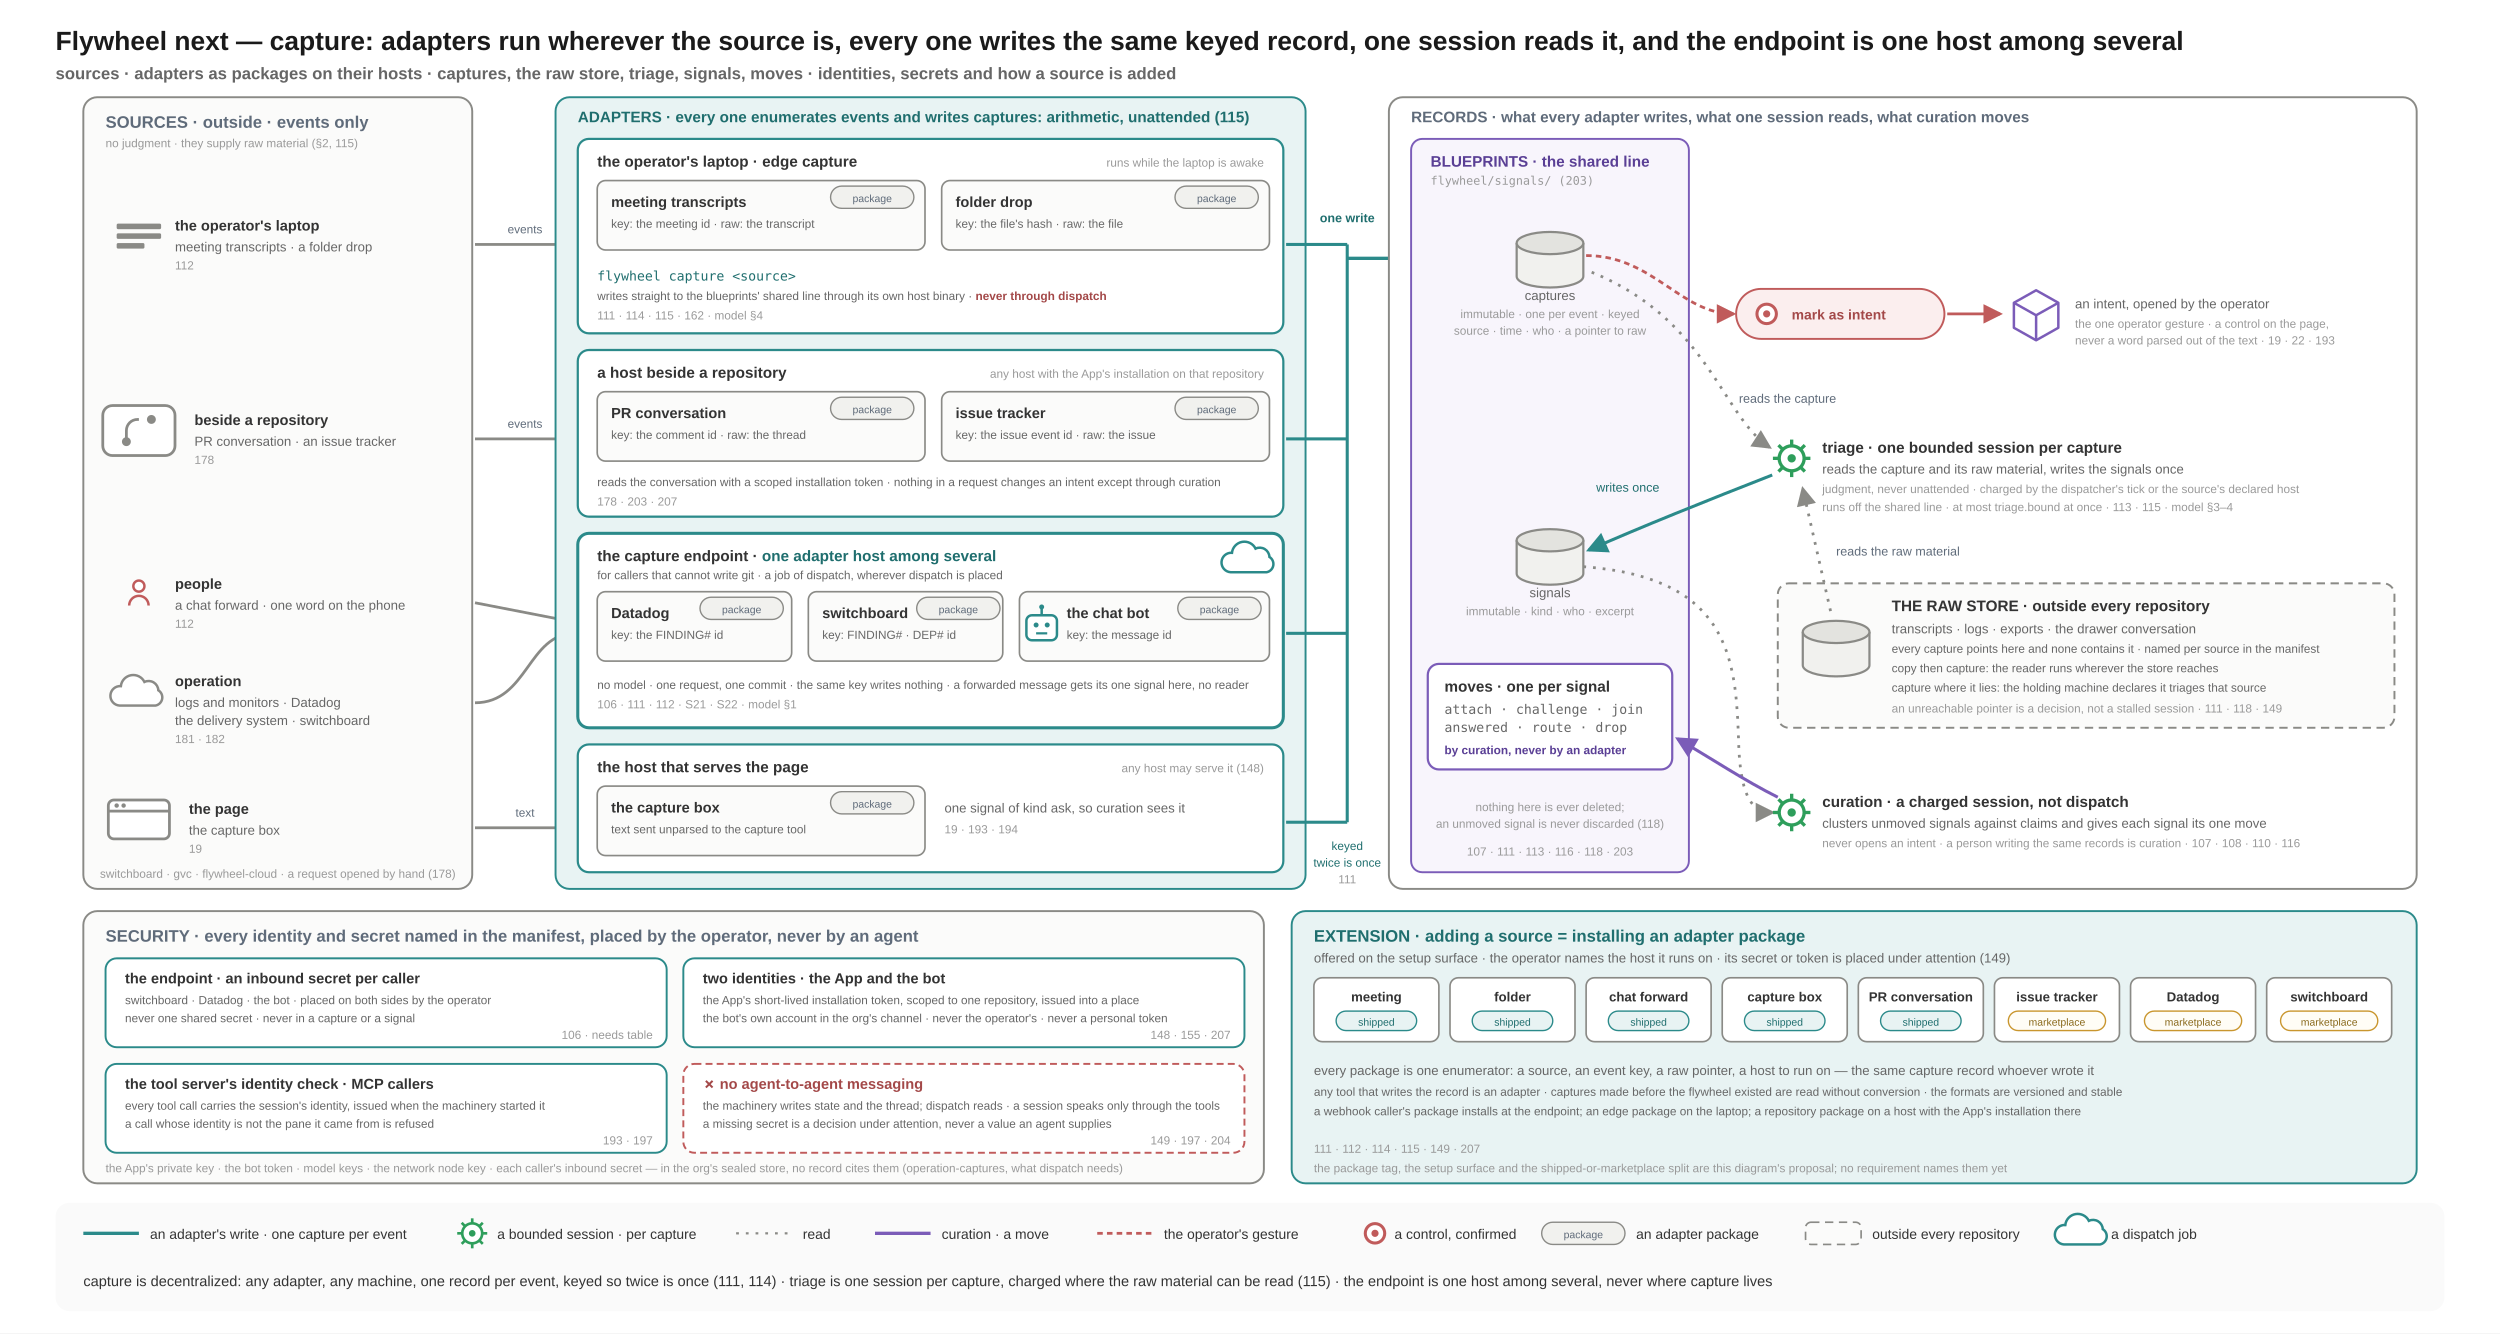
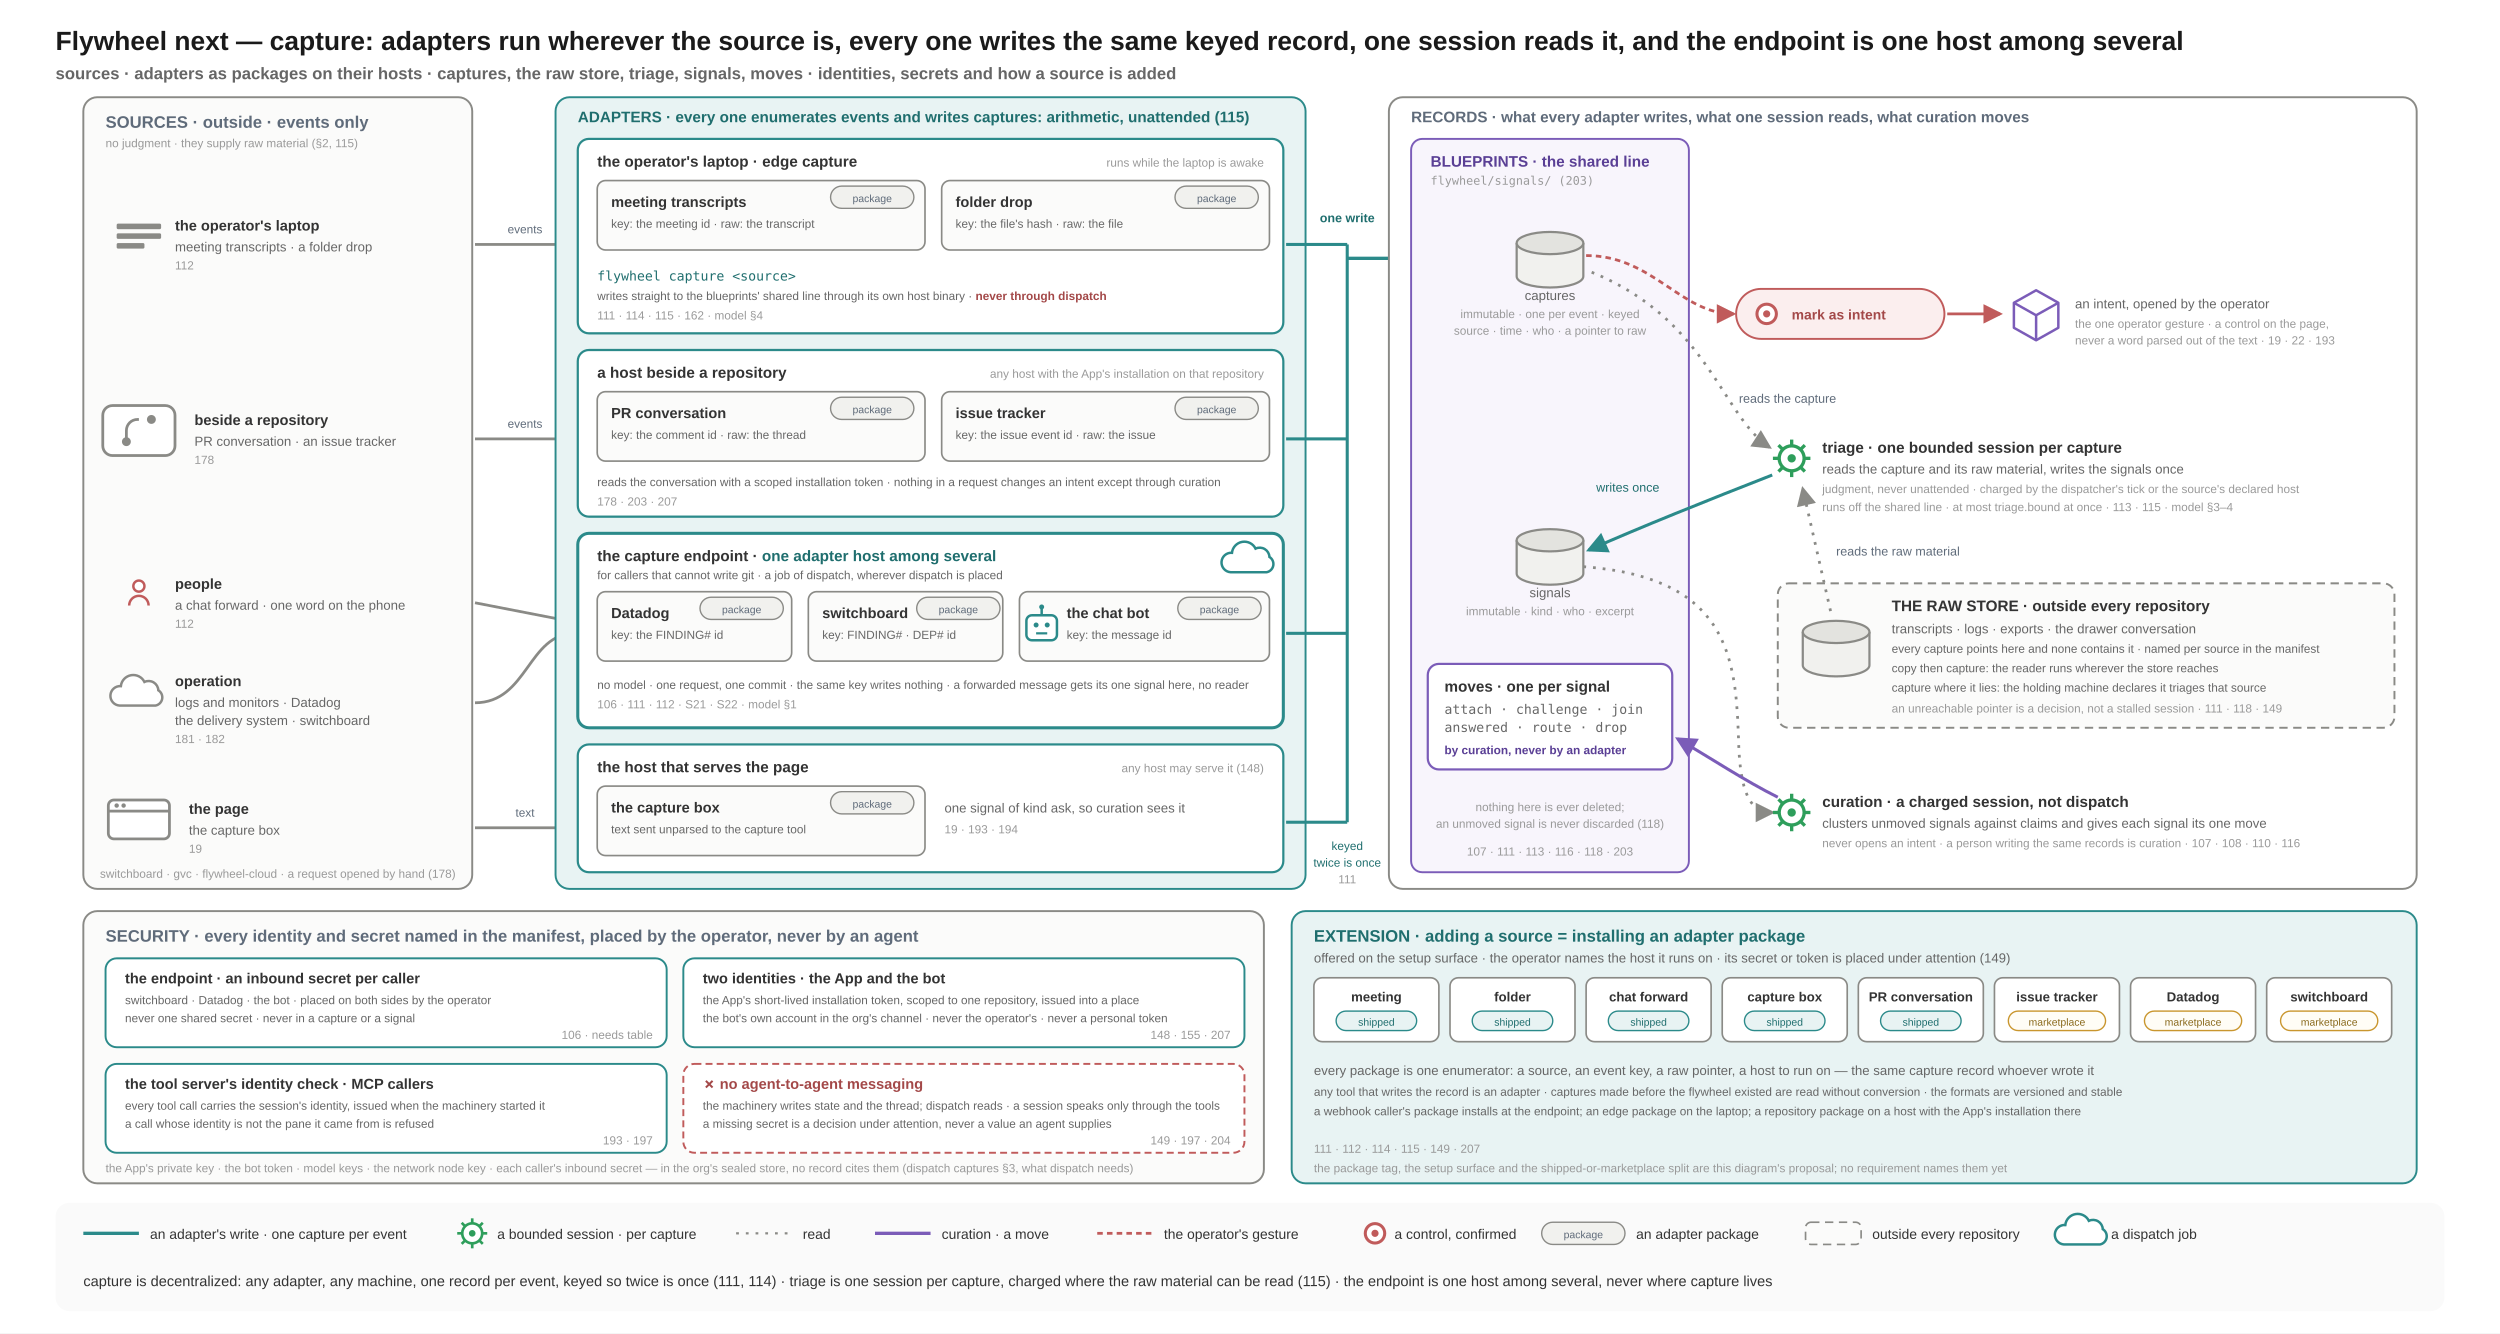
<svg xmlns="http://www.w3.org/2000/svg" viewBox="0 0 1800 960" font-family="-apple-system, 'Helvetica Neue', Arial, sans-serif">
  <defs>
    <marker id="mN" viewBox="0 0 10 10" refX="8.5" refY="5" markerWidth="7" markerHeight="7" orient="auto-start-reverse">
      <path d="M0 0L10 5L0 10z" fill="#8a8a86" />
    </marker>
    <marker id="mR" viewBox="0 0 10 10" refX="8.5" refY="5" markerWidth="7" markerHeight="7" orient="auto-start-reverse">
      <path d="M0 0L10 5L0 10z" fill="#c05b5b" />
    </marker>
    <marker id="mP" viewBox="0 0 10 10" refX="8.5" refY="5" markerWidth="7" markerHeight="7" orient="auto-start-reverse">
      <path d="M0 0L10 5L0 10z" fill="#7b5cb8" />
    </marker>
    <marker id="mT" viewBox="0 0 10 10" refX="8.5" refY="5" markerWidth="7" markerHeight="7" orient="auto-start-reverse">
      <path d="M0 0L10 5L0 10z" fill="#2b8a8a" />
    </marker>
    <g id="gear">
      <circle r="9" fill="#fff" stroke="currentColor" stroke-width="2.4" />
      <circle r="3" fill="currentColor" />
      <g stroke="currentColor" stroke-width="2.4">
        <line y1="-9" y2="-13.5" />
        <line y1="9" y2="13.5" />
        <line x1="-9" x2="-13.5" />
        <line x1="9" x2="13.5" />
        <line x1="-6.4" y1="-6.4" x2="-9.5" y2="-9.5" />
        <line x1="6.4" y1="6.4" x2="9.5" y2="9.5" />
        <line x1="-6.4" y1="6.4" x2="-9.5" y2="9.5" />
        <line x1="6.4" y1="-6.4" x2="9.5" y2="-9.5" />
      </g>
    </g>
    <g id="repo">
      <rect x="-26" y="-18" width="52" height="36" rx="7" fill="#fff" stroke="currentColor" stroke-width="2" />
      <circle cx="-9" cy="8" r="3.2" fill="currentColor" />
      <circle cx="9" cy="-8" r="3.2" fill="currentColor" />
      <path d="M -9 8 v-8 a 8 8 0 0 1 8 -8 h 1" fill="none" stroke="currentColor" stroke-width="2" />
    </g>
    <g id="person">
      <circle cy="-6" r="4" fill="#fff" stroke="currentColor" stroke-width="1.8" />
      <path d="M -7 8 a 7 7 0 0 1 14 0" fill="none" stroke="currentColor" stroke-width="1.8" />
    </g>
    <g id="people">
      <circle cy="-5" r="4" fill="none" stroke="currentColor" stroke-width="1.8" />
      <path d="M -8 9 a 8 7 0 0 1 16 0" fill="none" stroke="currentColor" stroke-width="1.8" />
    </g>
    <g id="browser">
      <rect x="-22" y="-14" width="44" height="28" rx="4" fill="#fff" stroke="currentColor" stroke-width="2" />
      <line x1="-22" y1="-6" x2="22" y2="-6" stroke="currentColor" stroke-width="2" />
      <circle cx="-16" cy="-10" r="1.6" fill="currentColor" />
      <circle cx="-11" cy="-10" r="1.6" fill="currentColor" />
    </g>
    <g id="cyl">
      <path d="M -24 -11 L -24 13 A 24 8 0 0 0 24 13 L 24 -11" fill="#f1f1ee" stroke="#8a8a86" stroke-width="1.6" />
      <ellipse cx="0" cy="-11" rx="24" ry="8" fill="#e3e3df" stroke="#8a8a86" stroke-width="1.6" />
    </g>
    <g id="marker">
      <circle r="7" fill="#fff" stroke="currentColor" stroke-width="2.2" />
      <circle r="2.6" fill="currentColor" />
    </g>
    <g id="rows" fill="#8a8a86">
      <rect x="-16" y="-9" width="32" height="4" rx="1" />
      <rect x="-16" y="-2" width="32" height="4" rx="1" />
      <rect x="-16" y="5" width="20" height="4" rx="1" />
    </g>
    <g id="cube" stroke="currentColor" stroke-width="1.8" stroke-linejoin="round">
      <path d="M -16 -8 L 0 -17 L 16 -8 L 16 10 L 0 19 L -16 10 Z" fill="#fff" />
      <path d="M -16 -8 L 0 1 L 16 -8 M 0 1 L 0 19" fill="none" />
    </g>
    <g id="cloud" fill="#fff" stroke="currentColor" stroke-width="1.8">
      <path d="M -14 8 a 7 7 0 0 1 1 -14 a 9 9 0 0 1 17 -3 a 7 7 0 0 1 10 6 a 6 6 0 0 1 -2 11 z" />
    </g>
    <g id="pkg">
      <rect x="-30" y="-8" width="60" height="16" rx="8" fill="#f1f1ee" stroke="#8a8a86" stroke-width="1" />
      <text y="3.5" font-size="7.5" fill="#5f6b7a" text-anchor="middle" font-family="-apple-system, 'Helvetica Neue', Arial, sans-serif">package</text>
    </g>
    <g id="bot">
      <rect x="-11" y="-9" width="22" height="18" rx="4" fill="#fff" stroke="currentColor" stroke-width="1.8" />
      <circle cx="-4" cy="-2" r="1.8" fill="currentColor" />
      <circle cx="4" cy="-2" r="1.8" fill="currentColor" />
      <line x1="-4" y1="4" x2="4" y2="4" stroke="currentColor" stroke-width="1.6" />
      <line x1="0" y1="-9" x2="0" y2="-14" stroke="currentColor" stroke-width="1.8" />
      <circle cy="-15" r="1.8" fill="currentColor" />
    </g>
  </defs>
  <rect width="1800" height="960" fill="#fff" />
  <text x="40" y="36" font-size="19" font-weight="700" fill="#1a1a1a">Flywheel next — capture: adapters run wherever the source is, every one writes the same keyed record, one session reads it, and the endpoint is one host among several</text>
  <text x="40" y="57" font-size="12" font-weight="700" fill="#666">sources · adapters as packages on their hosts · captures, the raw store, triage, signals, moves · identities, secrets and how a source is added</text>
  <rect x="60" y="70" width="280" height="570" rx="10" fill="#fbfbfa" stroke="#8a8a86" stroke-width="1.4" />
  <text x="76" y="92" font-size="12" font-weight="700" fill="#5f6b7a">SOURCES · outside · events only</text>
  <text x="76" y="106" font-size="8.5" fill="#999">no judgment · they supply raw material (§2, 115)</text>
  <use href="#rows" x="100" y="170" color="#8a8a86" />
  <text x="126" y="166" font-size="10.5" font-weight="700" fill="#333">the operator's laptop</text>
  <text x="126" y="181" font-size="9.5" fill="#666">meeting transcripts · a folder drop</text>
  <text x="126" y="194" font-size="8.5" fill="#999">112</text>
  <use href="#repo" x="100" y="310" color="#8a8a86" />
  <text x="140" y="306" font-size="10.5" font-weight="700" fill="#333">beside a repository</text>
  <text x="140" y="321" font-size="9.5" fill="#666">PR conversation · an issue tracker</text>
  <text x="140" y="334" font-size="8.5" fill="#999">178</text>
  <use href="#person" x="100" y="428" color="#c05b5b" />
  <text x="126" y="424" font-size="10.5" font-weight="700" fill="#333">people</text>
  <text x="126" y="439" font-size="9.5" fill="#666">a chat forward · one word on the phone</text>
  <text x="126" y="452" font-size="8.5" fill="#999">112</text>
  <use href="#cloud" x="100" y="500" color="#8a8a86" />
  <text x="126" y="494" font-size="10.5" font-weight="700" fill="#333">operation</text>
  <text x="126" y="509" font-size="9.5" fill="#666">logs and monitors · Datadog</text>
  <text x="126" y="522" font-size="9.5" fill="#666">the delivery system · switchboard</text>
  <text x="126" y="535" font-size="8.5" fill="#999">181 · 182</text>
  <use href="#browser" x="100" y="590" color="#8a8a86" />
  <text x="136" y="586" font-size="10.5" font-weight="700" fill="#333">the page</text>
  <text x="136" y="601" font-size="9.5" fill="#666">the capture box</text>
  <text x="136" y="614" font-size="8.5" fill="#999">19</text>
  <text x="200" y="632" font-size="8.5" fill="#999" text-anchor="middle">switchboard · gvc · flywheel-cloud · a request opened by hand (178)</text>
  <path d="M 342 176 L 414 176" fill="none" stroke="#8a8a86" stroke-width="2" marker-end="url(#mN)" />
  <path d="M 342 316 L 414 316" fill="none" stroke="#8a8a86" stroke-width="2" marker-end="url(#mN)" />
  <path d="M 342 434 L 414 448" fill="none" stroke="#8a8a86" stroke-width="2" marker-end="url(#mN)" />
  <path d="M 342 506 C 380 506, 380 456, 414 456" fill="none" stroke="#8a8a86" stroke-width="2" marker-end="url(#mN)" />
  <path d="M 342 596 L 414 596" fill="none" stroke="#8a8a86" stroke-width="2" marker-end="url(#mN)" />
  <text x="378" y="168" font-size="8.5" fill="#5f6b7a" text-anchor="middle">events</text>
  <text x="378" y="308" font-size="8.5" fill="#5f6b7a" text-anchor="middle">events</text>
  <text x="378" y="588" font-size="8.5" fill="#5f6b7a" text-anchor="middle">text</text>
  <rect x="400" y="70" width="540" height="570" rx="10" fill="#e8f3f3" stroke="#2b8a8a" stroke-width="1.4" />
  <text x="416" y="88" font-size="11" font-weight="700" fill="#1f6e6e">ADAPTERS · every one enumerates events and writes captures: arithmetic, unattended (115)</text>
  <rect x="416" y="100" width="508" height="140" rx="8" fill="#fff" stroke="#2b8a8a" stroke-width="1.6" />
  <text x="430" y="120" font-size="11" font-weight="700" fill="#333">the operator's laptop · edge capture</text>
  <text x="910" y="120" font-size="8.5" fill="#999" text-anchor="end">runs while the laptop is awake</text>
  <rect x="430" y="130" width="236" height="50" rx="6" fill="#fbfbfa" stroke="#8a8a86" stroke-width="1.2" />
  <text x="440" y="149" font-size="10.5" font-weight="700" fill="#333">meeting transcripts</text>
  <text x="440" y="164" font-size="8.5" fill="#666">key: the meeting id · raw: the transcript</text>
  <use href="#pkg" x="628" y="142" />
  <rect x="678" y="130" width="236" height="50" rx="6" fill="#fbfbfa" stroke="#8a8a86" stroke-width="1.2" />
  <text x="688" y="149" font-size="10.5" font-weight="700" fill="#333">folder drop</text>
  <text x="688" y="164" font-size="8.5" fill="#666">key: the file's hash · raw: the file</text>
  <use href="#pkg" x="876" y="142" />
  <text x="430" y="202" font-size="9.5" font-family="monospace" fill="#1f6e6e">flywheel capture &lt;source&gt;</text>
  <text x="430" y="216" font-size="8.5" fill="#666">writes straight to the blueprints' shared line through its own host binary · <tspan font-weight="700" fill="#a34848">never through dispatch</tspan>
  </text>
  <text x="430" y="230" font-size="8.5" fill="#999">111 · 114 · 115 · 162 · model §4</text>
  <rect x="416" y="252" width="508" height="120" rx="8" fill="#fff" stroke="#2b8a8a" stroke-width="1.6" />
  <text x="430" y="272" font-size="11" font-weight="700" fill="#333">a host beside a repository</text>
  <text x="910" y="272" font-size="8.5" fill="#999" text-anchor="end">any host with the App's installation on that repository</text>
  <rect x="430" y="282" width="236" height="50" rx="6" fill="#fbfbfa" stroke="#8a8a86" stroke-width="1.2" />
  <text x="440" y="301" font-size="10.5" font-weight="700" fill="#333">PR conversation</text>
  <text x="440" y="316" font-size="8.5" fill="#666">key: the comment id · raw: the thread</text>
  <use href="#pkg" x="628" y="294" />
  <rect x="678" y="282" width="236" height="50" rx="6" fill="#fbfbfa" stroke="#8a8a86" stroke-width="1.2" />
  <text x="688" y="301" font-size="10.5" font-weight="700" fill="#333">issue tracker</text>
  <text x="688" y="316" font-size="8.5" fill="#666">key: the issue event id · raw: the issue</text>
  <use href="#pkg" x="876" y="294" />
  <text x="430" y="350" font-size="8.5" fill="#666">reads the conversation with a scoped installation token · nothing in a request changes an intent except through curation</text>
  <text x="430" y="364" font-size="8.5" fill="#999">178 · 203 · 207</text>
  <rect x="416" y="384" width="508" height="140" rx="8" fill="#fff" stroke="#2b8a8a" stroke-width="2.2" />
  <use href="#cloud" x="900" y="404" color="#2b8a8a" />
  <text x="430" y="404" font-size="11" font-weight="700" fill="#333">the capture endpoint · <tspan fill="#1f6e6e">one adapter host among several</tspan>
  </text>
  <text x="430" y="417" font-size="8.5" fill="#666">for callers that cannot write git · a job of dispatch, wherever dispatch is placed</text>
  <rect x="430" y="426" width="140" height="50" rx="6" fill="#fbfbfa" stroke="#8a8a86" stroke-width="1.2" />
  <text x="440" y="445" font-size="10.5" font-weight="700" fill="#333">Datadog</text>
  <text x="440" y="460" font-size="8.5" fill="#666">key: the FINDING# id</text>
  <use href="#pkg" x="534" y="438" />
  <rect x="582" y="426" width="140" height="50" rx="6" fill="#fbfbfa" stroke="#8a8a86" stroke-width="1.2" />
  <text x="592" y="445" font-size="10.5" font-weight="700" fill="#333">switchboard</text>
  <text x="592" y="460" font-size="8.5" fill="#666">key: FINDING# · DEP# id</text>
  <use href="#pkg" x="690" y="438" />
  <rect x="734" y="426" width="180" height="50" rx="6" fill="#fbfbfa" stroke="#8a8a86" stroke-width="1.2" />
  <use href="#bot" x="750" y="452" color="#2b8a8a" />
  <text x="768" y="445" font-size="10.5" font-weight="700" fill="#333">the chat bot</text>
  <text x="768" y="460" font-size="8.5" fill="#666">key: the message id</text>
  <use href="#pkg" x="878" y="438" />
  <text x="430" y="496" font-size="8.5" fill="#666">no model · one request, one commit · the same key writes nothing · a forwarded message gets its one signal here, no reader</text>
  <text x="430" y="510" font-size="8.5" fill="#999">106 · 111 · 112 · S21 · S22 · model §1</text>
  <rect x="416" y="536" width="508" height="92" rx="8" fill="#fff" stroke="#2b8a8a" stroke-width="1.6" />
  <text x="430" y="556" font-size="11" font-weight="700" fill="#333">the host that serves the page</text>
  <text x="910" y="556" font-size="8.5" fill="#999" text-anchor="end">any host may serve it (148)</text>
  <rect x="430" y="566" width="236" height="50" rx="6" fill="#fbfbfa" stroke="#8a8a86" stroke-width="1.2" />
  <text x="440" y="585" font-size="10.5" font-weight="700" fill="#333">the capture box</text>
  <text x="440" y="600" font-size="8.5" fill="#666">text sent unparsed to the capture tool</text>
  <use href="#pkg" x="628" y="578" />
  <text x="680" y="585" font-size="9.5" fill="#666">one signal of kind ask, so curation sees it</text>
  <text x="680" y="600" font-size="8.5" fill="#999">19 · 193 · 194</text>
  <path d="M 926 176 L 970 176" fill="none" stroke="#2b8a8a" stroke-width="2.2" />
  <path d="M 926 316 L 970 316" fill="none" stroke="#2b8a8a" stroke-width="2.2" />
  <path d="M 926 456 L 970 456" fill="none" stroke="#2b8a8a" stroke-width="2.2" />
  <path d="M 926 592 L 970 592" fill="none" stroke="#2b8a8a" stroke-width="2.2" />
  <path d="M 970 592 L 970 176" fill="none" stroke="#2b8a8a" stroke-width="2.2" />
  <path d="M 970 186 L 1088 186" fill="none" stroke="#2b8a8a" stroke-width="2.4" marker-end="url(#mT)" />
  <text x="970" y="160" font-size="9" font-weight="700" fill="#1f6e6e" text-anchor="middle">one write</text>
  <text x="970" y="612" font-size="8.5" fill="#1f6e6e" text-anchor="middle">keyed</text>
  <text x="970" y="624" font-size="8.5" fill="#1f6e6e" text-anchor="middle">twice is once</text>
  <text x="970" y="636" font-size="8.5" fill="#999" text-anchor="middle">111</text>
  <rect x="1000" y="70" width="740" height="570" rx="10" fill="#fff" stroke="#8a8a86" stroke-width="1.4" />
  <text x="1016" y="88" font-size="11" font-weight="700" fill="#5f6b7a">RECORDS · what every adapter writes, what one session reads, what curation moves</text>
  <rect x="1016" y="100" width="200" height="528" rx="8" fill="#f8f5fc" stroke="#7b5cb8" stroke-width="1.4" />
  <text x="1030" y="120" font-size="11" font-weight="700" fill="#5a3f95">BLUEPRINTS · the shared line</text>
  <text x="1030" y="133" font-size="8.5" font-family="monospace" fill="#999">flywheel/signals/ (203)</text>
  <use href="#cyl" x="1116" y="186" />
  <text x="1116" y="216" font-size="9.5" fill="#666" text-anchor="middle">captures</text>
  <text x="1116" y="229" font-size="8.5" fill="#999" text-anchor="middle">immutable · one per event · keyed</text>
  <text x="1116" y="241" font-size="8.5" fill="#999" text-anchor="middle">source · time · who · a pointer to raw</text>
  <use href="#cyl" x="1116" y="400" />
  <text x="1116" y="430" font-size="9.5" fill="#666" text-anchor="middle">signals</text>
  <text x="1116" y="443" font-size="8.5" fill="#999" text-anchor="middle">immutable · kind · who · excerpt</text>
  <rect x="1028" y="478" width="176" height="76" rx="8" fill="#fff" stroke="#7b5cb8" stroke-width="1.6" />
  <text x="1040" y="498" font-size="11" font-weight="700" fill="#333">moves · one per signal</text>
  <text x="1040" y="514" font-size="9.5" font-family="monospace" fill="#666">attach · challenge · join</text>
  <text x="1040" y="527" font-size="9.5" font-family="monospace" fill="#666">answered · route · drop</text>
  <text x="1040" y="543" font-size="8.5" font-weight="700" fill="#5a3f95">by curation, never by an adapter</text>
  <text x="1116" y="584" font-size="8.5" fill="#999" text-anchor="middle">nothing here is ever deleted;</text>
  <text x="1116" y="596" font-size="8.5" fill="#999" text-anchor="middle">an unmoved signal is never discarded (118)</text>
  <text x="1116" y="616" font-size="8.5" fill="#999" text-anchor="middle">107 · 111 · 113 · 116 · 118 · 203</text>
  <path d="M 1142 184 C 1190 184, 1210 226, 1248 226" fill="none" stroke="#c05b5b" stroke-width="2" stroke-dasharray="4 3" marker-end="url(#mR)" />
  <rect x="1250" y="208" width="150" height="36" rx="18" fill="#fbeeee" stroke="#c05b5b" stroke-width="1.4" />
  <use href="#marker" x="1272" y="226" color="#c05b5b" />
  <text x="1290" y="230" font-size="10" font-weight="700" fill="#a34848">mark as intent</text>
  <path d="M 1402 226 L 1440 226" fill="none" stroke="#c05b5b" stroke-width="2" marker-end="url(#mR)" />
  <use href="#cube" x="1466" y="226" color="#7b5cb8" />
  <text x="1494" y="222" font-size="9.5" fill="#666">an intent, opened by the operator</text>
  <text x="1494" y="236" font-size="8.5" fill="#999">the one operator gesture · a control on the page,</text>
  <text x="1494" y="248" font-size="8.5" fill="#999">never a word parsed out of the text · 19 · 22 · 193</text>
  <path d="M 1146 196 C 1230 230, 1240 300, 1274 322" fill="none" stroke="#8a8a86" stroke-width="2" stroke-dasharray="2 5" marker-end="url(#mN)" />
  <text x="1252" y="290" font-size="9" fill="#5f6b7a">reads the capture</text>
  <use href="#gear" x="1290" y="330" color="#2e9e5b" />
  <text x="1312" y="326" font-size="11" font-weight="700" fill="#333">triage · one bounded session per capture</text>
  <text x="1312" y="341" font-size="9.5" fill="#666">reads the capture and its raw material, writes the signals once</text>
  <text x="1312" y="355" font-size="8.5" fill="#999">judgment, never unattended · charged by the dispatcher's tick or the source's declared host</text>
  <text x="1312" y="368" font-size="8.5" fill="#999">runs off the shared line · at most triage.bound at once · 113 · 115 · model §3–4</text>
  <path d="M 1276 342 C 1230 360, 1180 380, 1144 396" fill="none" stroke="#2b8a8a" stroke-width="2.2" marker-end="url(#mT)" />
  <text x="1172" y="354" font-size="9" fill="#1f6e6e" text-anchor="middle">writes once</text>
  <rect x="1280" y="420" width="444" height="104" rx="8" fill="#fbfbfa" stroke="#8a8a86" stroke-width="1.4" stroke-dasharray="6 4" />
  <use href="#cyl" x="1322" y="466" />
  <text x="1362" y="440" font-size="11" font-weight="700" fill="#333">THE RAW STORE · outside every repository</text>
  <text x="1362" y="456" font-size="9.5" fill="#666">transcripts · logs · exports · the drawer conversation</text>
  <text x="1362" y="470" font-size="8.5" fill="#666">every capture points here and none contains it · named per source in the manifest</text>
  <text x="1362" y="484" font-size="8.5" fill="#666">copy then capture: the reader runs wherever the store reaches</text>
  <text x="1362" y="498" font-size="8.5" fill="#666">capture where it lies: the holding machine declares it triages that source</text>
  <text x="1362" y="513" font-size="8.5" fill="#999">an unreachable pointer is a decision, not a stalled session · 111 · 118 · 149</text>
  <path d="M 1318 440 L 1298 352" fill="none" stroke="#8a8a86" stroke-width="2" stroke-dasharray="2 5" marker-end="url(#mN)" />
  <text x="1322" y="400" font-size="9" fill="#5f6b7a">reads the raw material</text>
  <path d="M 1140 408 C 1250 416, 1250 480, 1252 540 C 1254 575, 1262 585, 1276 585" fill="none" stroke="#8a8a86" stroke-width="2" stroke-dasharray="2 5" marker-end="url(#mN)" />
  <use href="#gear" x="1290" y="585" color="#2e9e5b" />
  <text x="1312" y="581" font-size="11" font-weight="700" fill="#333">curation · a charged session, not dispatch</text>
  <text x="1312" y="596" font-size="9.5" fill="#666">clusters unmoved signals against claims and gives each signal its one move</text>
  <text x="1312" y="610" font-size="8.5" fill="#999">never opens an intent · a person writing the same records is curation · 107 · 108 · 110 · 116</text>
  <path d="M 1280 574 C 1256 562, 1232 546, 1208 532" fill="none" stroke="#7b5cb8" stroke-width="2.2" marker-end="url(#mP)" />
  <rect x="60" y="656" width="850" height="196" rx="10" fill="#fbfbfa" stroke="#8a8a86" stroke-width="1.4" />
  <text x="76" y="678" font-size="12" font-weight="700" fill="#5f6b7a">SECURITY · every identity and secret named in the manifest, placed by the operator, never by an agent</text>
  <rect x="76" y="690" width="404" height="64" rx="8" fill="#fff" stroke="#2b8a8a" stroke-width="1.4" />
  <text x="90" y="708" font-size="10.5" font-weight="700" fill="#333">the endpoint · an inbound secret per caller</text>
  <text x="90" y="723" font-size="8.5" fill="#666">switchboard · Datadog · the bot · placed on both sides by the operator</text>
  <text x="90" y="736" font-size="8.5" fill="#666">never one shared secret · never in a capture or a signal</text>
  <text x="470" y="748" font-size="8.5" fill="#999" text-anchor="end">106 · needs table</text>
  <rect x="492" y="690" width="404" height="64" rx="8" fill="#fff" stroke="#2b8a8a" stroke-width="1.4" />
  <text x="506" y="708" font-size="10.5" font-weight="700" fill="#333">two identities · the App and the bot</text>
  <text x="506" y="723" font-size="8.5" fill="#666">the App's short-lived installation token, scoped to one repository, issued into a place</text>
  <text x="506" y="736" font-size="8.5" fill="#666">the bot's own account in the org's channel · never the operator's · never a personal token</text>
  <text x="886" y="748" font-size="8.5" fill="#999" text-anchor="end">148 · 155 · 207</text>
  <rect x="76" y="766" width="404" height="64" rx="8" fill="#fff" stroke="#2b8a8a" stroke-width="1.4" />
  <text x="90" y="784" font-size="10.5" font-weight="700" fill="#333">the tool server's identity check · MCP callers</text>
  <text x="90" y="799" font-size="8.5" fill="#666">every tool call carries the session's identity, issued when the machinery started it</text>
  <text x="90" y="812" font-size="8.5" fill="#666">a call whose identity is not the pane it came from is refused</text>
  <text x="470" y="824" font-size="8.5" fill="#999" text-anchor="end">193 · 197</text>
  <rect x="492" y="766" width="404" height="64" rx="8" fill="#fff" stroke="#c05b5b" stroke-width="1.4" stroke-dasharray="5 3" />
  <text x="506" y="784" font-size="10.5" font-weight="700" fill="#a34848">✗ no agent-to-agent messaging</text>
  <text x="506" y="799" font-size="8.5" fill="#666">the machinery writes state and the thread; dispatch reads · a session speaks only through the tools</text>
  <text x="506" y="812" font-size="8.5" fill="#666">a missing secret is a decision under attention, never a value an agent supplies</text>
  <text x="886" y="824" font-size="8.5" fill="#999" text-anchor="end">149 · 197 · 204</text>
-   <text x="76" y="844" font-size="8.5" fill="#999">the App's private key · the bot token · model keys · the network node key · each caller's inbound secret — in the org's sealed store, no record cites them (operation-captures, what dispatch needs)</text>
+   <text x="76" y="844" font-size="8.5" fill="#999">the App's private key · the bot token · model keys · the network node key · each caller's inbound secret — in the org's sealed store, no record cites them (dispatch captures §3, what dispatch needs)</text>
  <rect x="930" y="656" width="810" height="196" rx="10" fill="#e8f3f3" stroke="#2b8a8a" stroke-width="1.4" />
  <text x="946" y="678" font-size="12" font-weight="700" fill="#1f6e6e">EXTENSION · adding a source = installing an adapter package</text>
  <text x="946" y="693" font-size="9.5" fill="#666">offered on the setup surface · the operator names the host it runs on · its secret or token is placed under attention (149)</text>
  <rect x="946" y="704" width="90" height="46" rx="6" fill="#fff" stroke="#8a8a86" stroke-width="1.2" />
  <text x="991" y="721" font-size="9.5" font-weight="700" fill="#333" text-anchor="middle">meeting</text>
  <rect x="962" y="728" width="58" height="14" rx="7" fill="#e8f3f3" stroke="#2b8a8a" stroke-width="1" />
  <text x="991" y="738.5" font-size="7.5" fill="#1f6e6e" text-anchor="middle">shipped</text>
  <rect x="1044" y="704" width="90" height="46" rx="6" fill="#fff" stroke="#8a8a86" stroke-width="1.2" />
  <text x="1089" y="721" font-size="9.5" font-weight="700" fill="#333" text-anchor="middle">folder</text>
  <rect x="1060" y="728" width="58" height="14" rx="7" fill="#e8f3f3" stroke="#2b8a8a" stroke-width="1" />
  <text x="1089" y="738.5" font-size="7.5" fill="#1f6e6e" text-anchor="middle">shipped</text>
  <rect x="1142" y="704" width="90" height="46" rx="6" fill="#fff" stroke="#8a8a86" stroke-width="1.2" />
  <text x="1187" y="721" font-size="9.5" font-weight="700" fill="#333" text-anchor="middle">chat forward</text>
  <rect x="1158" y="728" width="58" height="14" rx="7" fill="#e8f3f3" stroke="#2b8a8a" stroke-width="1" />
  <text x="1187" y="738.5" font-size="7.5" fill="#1f6e6e" text-anchor="middle">shipped</text>
  <rect x="1240" y="704" width="90" height="46" rx="6" fill="#fff" stroke="#8a8a86" stroke-width="1.2" />
  <text x="1285" y="721" font-size="9.5" font-weight="700" fill="#333" text-anchor="middle">capture box</text>
  <rect x="1256" y="728" width="58" height="14" rx="7" fill="#e8f3f3" stroke="#2b8a8a" stroke-width="1" />
  <text x="1285" y="738.5" font-size="7.5" fill="#1f6e6e" text-anchor="middle">shipped</text>
  <rect x="1338" y="704" width="90" height="46" rx="6" fill="#fff" stroke="#8a8a86" stroke-width="1.2" />
  <text x="1383" y="721" font-size="9.5" font-weight="700" fill="#333" text-anchor="middle">PR conversation</text>
  <rect x="1354" y="728" width="58" height="14" rx="7" fill="#e8f3f3" stroke="#2b8a8a" stroke-width="1" />
  <text x="1383" y="738.5" font-size="7.5" fill="#1f6e6e" text-anchor="middle">shipped</text>
  <rect x="1436" y="704" width="90" height="46" rx="6" fill="#fff" stroke="#8a8a86" stroke-width="1.2" />
  <text x="1481" y="721" font-size="9.5" font-weight="700" fill="#333" text-anchor="middle">issue tracker</text>
  <rect x="1446" y="728" width="70" height="14" rx="7" fill="#fffdf6" stroke="#c9962e" stroke-width="1" />
  <text x="1481" y="738.5" font-size="7.5" fill="#8a6a1d" text-anchor="middle">marketplace</text>
  <rect x="1534" y="704" width="90" height="46" rx="6" fill="#fff" stroke="#8a8a86" stroke-width="1.2" />
  <text x="1579" y="721" font-size="9.5" font-weight="700" fill="#333" text-anchor="middle">Datadog</text>
  <rect x="1544" y="728" width="70" height="14" rx="7" fill="#fffdf6" stroke="#c9962e" stroke-width="1" />
  <text x="1579" y="738.5" font-size="7.5" fill="#8a6a1d" text-anchor="middle">marketplace</text>
  <rect x="1632" y="704" width="90" height="46" rx="6" fill="#fff" stroke="#8a8a86" stroke-width="1.2" />
  <text x="1677" y="721" font-size="9.5" font-weight="700" fill="#333" text-anchor="middle">switchboard</text>
  <rect x="1642" y="728" width="70" height="14" rx="7" fill="#fffdf6" stroke="#c9962e" stroke-width="1" />
  <text x="1677" y="738.5" font-size="7.5" fill="#8a6a1d" text-anchor="middle">marketplace</text>
  <text x="946" y="774" font-size="9.5" fill="#666">every package is one enumerator: a source, an event key, a raw pointer, a host to run on — the same capture record whoever wrote it</text>
  <text x="946" y="789" font-size="8.5" fill="#666">any tool that writes the record is an adapter · captures made before the flywheel existed are read without conversion · the formats are versioned and stable</text>
  <text x="946" y="803" font-size="8.5" fill="#666">a webhook caller's package installs at the endpoint; an edge package on the laptop; a repository package on a host with the App's installation there</text>
  <text x="946" y="830" font-size="8.5" fill="#999">111 · 112 · 114 · 115 · 149 · 207</text>
  <text x="946" y="844" font-size="8.5" fill="#999">the package tag, the setup surface and the shipped-or-marketplace split are this diagram's proposal; no requirement names them yet</text>
  <rect x="40" y="866" width="1720" height="78" rx="10" fill="#fafafa" />
  <line x1="60" y1="888" x2="100" y2="888" stroke="#2b8a8a" stroke-width="2.4" />
  <text x="108" y="892" font-size="10" fill="#333">an adapter's write · one capture per event</text>
  <use href="#gear" transform="translate(340,888) scale(0.8)" color="#2e9e5b" />
  <text x="358" y="892" font-size="10" fill="#333">a bounded session · per capture</text>
  <line x1="530" y1="888" x2="570" y2="888" stroke="#8a8a86" stroke-width="1.6" stroke-dasharray="2 5" />
  <text x="578" y="892" font-size="10" fill="#333">read</text>
  <line x1="630" y1="888" x2="670" y2="888" stroke="#7b5cb8" stroke-width="2.4" />
  <text x="678" y="892" font-size="10" fill="#333">curation · a move</text>
  <line x1="790" y1="888" x2="830" y2="888" stroke="#c05b5b" stroke-width="2" stroke-dasharray="4 3" />
  <text x="838" y="892" font-size="10" fill="#333">the operator's gesture</text>
  <use href="#marker" x="990" y="888" color="#c05b5b" />
  <text x="1004" y="892" font-size="10" fill="#333">a control, confirmed</text>
  <use href="#pkg" x="1140" y="888" />
  <text x="1178" y="892" font-size="10" fill="#333">an adapter package</text>
  <rect x="1300" y="880" width="40" height="16" rx="4" fill="#fbfbfa" stroke="#8a8a86" stroke-width="1.2" stroke-dasharray="6 4" />
  <text x="1348" y="892" font-size="10" fill="#333">outside every repository</text>
  <use href="#cloud" x="1500" y="888" color="#2b8a8a" />
  <text x="1520" y="892" font-size="10" fill="#333">a dispatch job</text>
  <text x="60" y="926" font-size="10.5" fill="#333">capture is decentralized: any adapter, any machine, one record per event, keyed so twice is once (111, 114) · triage is one session per capture, charged where the raw material can be read (115) · the endpoint is one host among several, never where capture lives</text>
</svg>
